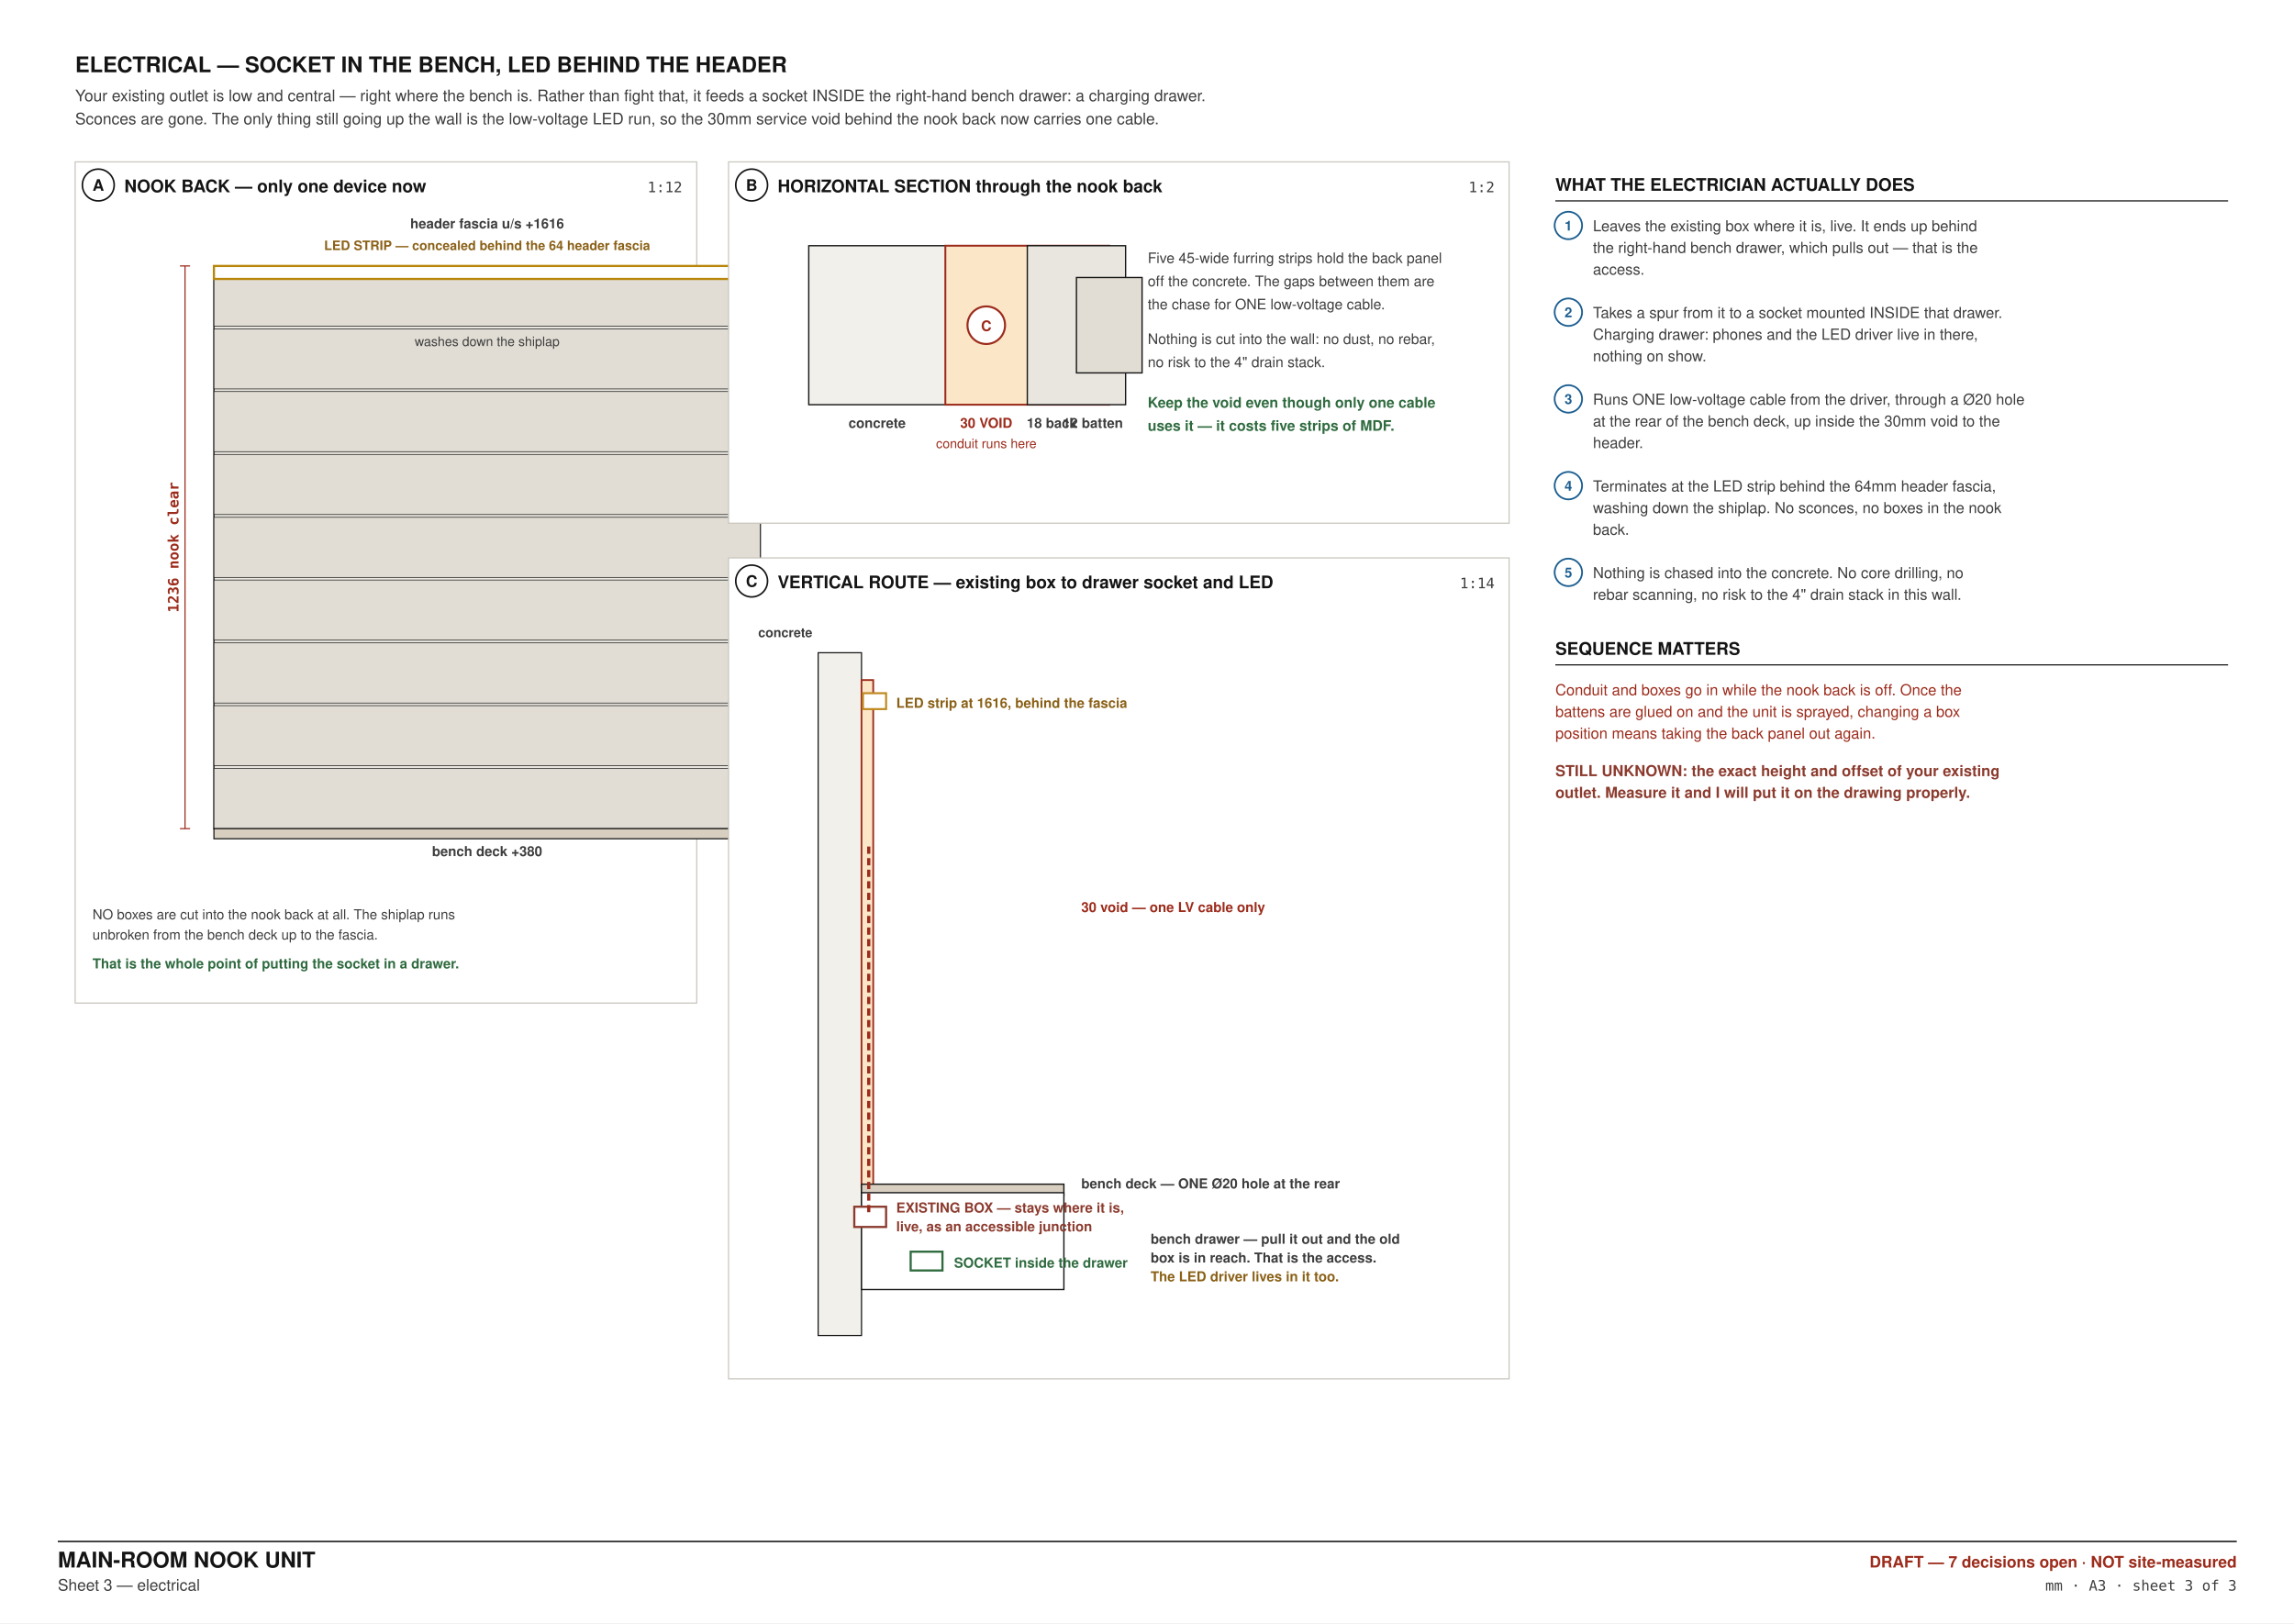
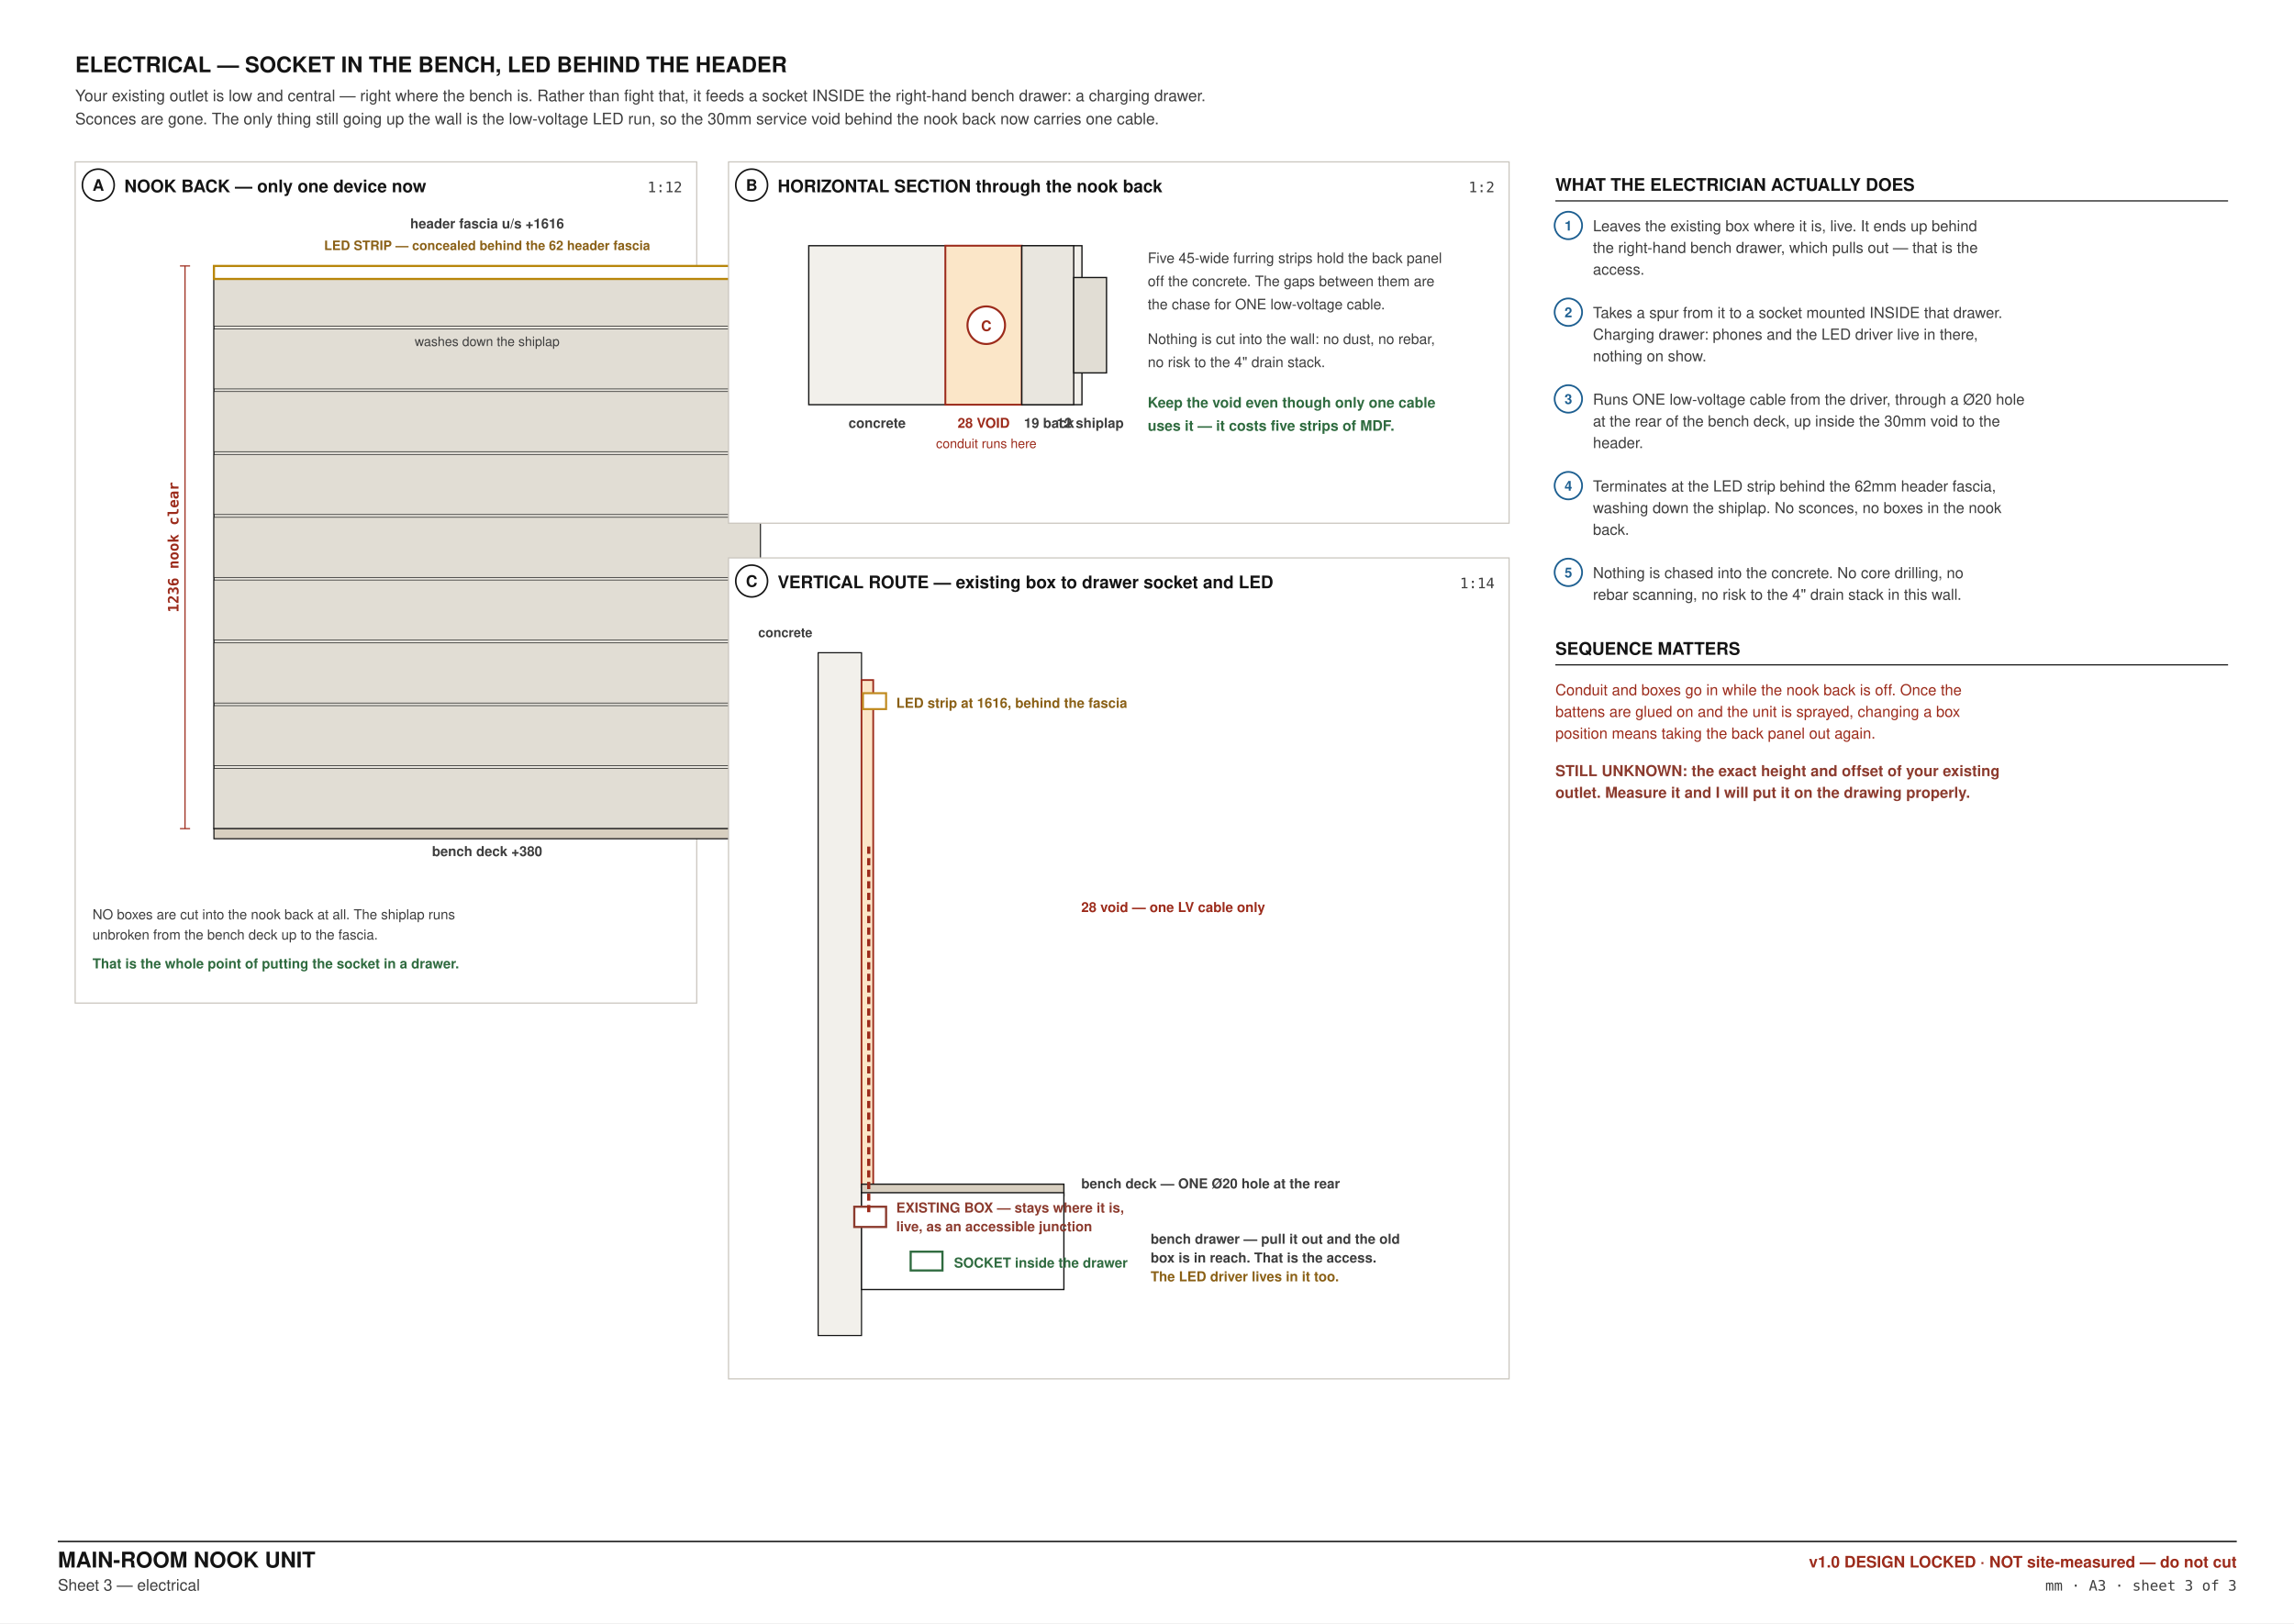
<svg xmlns="http://www.w3.org/2000/svg" width="1587" height="1123" viewBox="0 0 1587 1123">
  <rect width="1587" height="1123" fill="#fff" />
  <text x="52.0" y="50.0" font-size="15" fill="#141414" text-anchor="start" font-weight="700" font-family="Helvetica,Arial,sans-serif">ELECTRICAL — SOCKET IN THE BENCH, LED BEHIND THE HEADER</text>
  <text x="52.0" y="70.0" font-size="11" fill="#3d3d3d" text-anchor="start" font-weight="400" font-family="Helvetica,Arial,sans-serif">Your existing outlet is low and central — right where the bench is. Rather than fight that, it feeds a socket INSIDE the right-hand bench drawer: a charging drawer.</text>
  <text x="52.0" y="86.0" font-size="11" fill="#3d3d3d" text-anchor="start" font-weight="400" font-family="Helvetica,Arial,sans-serif">Sconces are gone. The only thing still going up the wall is the low-voltage LED run, so the 30mm service void behind the nook back now carries one cable.</text>
  <rect x="52.0" y="112.0" width="430.0" height="582.0" fill="#fff" stroke="#c9c5bd" stroke-width="0.8" />
  <circle cx="68.0" cy="128.0" r="11.0" fill="#fff" stroke="#141414" stroke-width="1.1" />
  <text x="68.0" y="132.0" font-size="11" fill="#141414" text-anchor="middle" font-weight="700" font-family="Helvetica,Arial,sans-serif">A</text>
  <text x="86.0" y="133.0" font-size="12" fill="#141414" text-anchor="start" font-weight="700" font-family="Helvetica,Arial,sans-serif">NOOK BACK — only one device now</text>
  <text x="472.0" y="133.0" font-size="10" fill="#3d3d3d" text-anchor="end" font-weight="400" font-family="'DejaVu Sans Mono',Consolas,monospace">1:12</text>
  <rect x="148.0" y="184.0" width="378.0" height="389.3" fill="#e9e6df" stroke="#141414" stroke-width="0.9" />
  <rect x="148.0" y="531.7" width="378.0" height="41.6" fill="#e1ddd4" stroke="#141414" stroke-width="0.45" />
  <rect x="148.0" y="488.2" width="378.0" height="41.6" fill="#e1ddd4" stroke="#141414" stroke-width="0.45" />
  <rect x="148.0" y="444.8" width="378.0" height="41.6" fill="#e1ddd4" stroke="#141414" stroke-width="0.45" />
  <rect x="148.0" y="401.3" width="378.0" height="41.6" fill="#e1ddd4" stroke="#141414" stroke-width="0.45" />
  <rect x="148.0" y="357.9" width="378.0" height="41.6" fill="#e1ddd4" stroke="#141414" stroke-width="0.45" />
  <rect x="148.0" y="314.4" width="378.0" height="41.6" fill="#e1ddd4" stroke="#141414" stroke-width="0.45" />
  <rect x="148.0" y="270.9" width="378.0" height="41.6" fill="#e1ddd4" stroke="#141414" stroke-width="0.45" />
  <rect x="148.0" y="227.5" width="378.0" height="41.6" fill="#e1ddd4" stroke="#141414" stroke-width="0.45" />
  <rect x="148.0" y="184.0" width="378.0" height="41.6" fill="#e1ddd4" stroke="#141414" stroke-width="0.45" />
  <rect x="148.0" y="573.3" width="378.0" height="7.0" fill="#d8cfc0" stroke="#141414" stroke-width="0.8" />
  <text x="337.0" y="592.3" font-size="9.5" fill="#3d3d3d" text-anchor="middle" font-weight="600" font-family="Helvetica,Arial,sans-serif">bench deck  +380</text>
  <text x="337.0" y="158.0" font-size="9.5" fill="#3d3d3d" text-anchor="middle" font-weight="600" font-family="Helvetica,Arial,sans-serif">header fascia u/s  +1616</text>
  <rect x="148.0" y="184.0" width="378.0" height="9.0" fill="#fff" stroke="#b8860b" stroke-width="1.5" />
-   <text x="337.0" y="173.0" font-size="9" fill="#8a6016" text-anchor="middle" font-weight="700" font-family="Helvetica,Arial,sans-serif">LED STRIP — concealed behind the 64 header fascia</text>
+   <text x="337.0" y="173.0" font-size="9" fill="#8a6016" text-anchor="middle" font-weight="700" font-family="Helvetica,Arial,sans-serif">LED STRIP — concealed behind the 62 header fascia</text>
  <text x="337.0" y="239.4" font-size="9" fill="#3d3d3d" text-anchor="middle" font-weight="400" font-family="Helvetica,Arial,sans-serif">washes down the shiplap</text>
  <line x1="128.0" y1="184.0" x2="128.0" y2="573.3" stroke="#9c2b1b" stroke-width="0.8" />
  <line x1="124.5" y1="184.0" x2="131.5" y2="184.0" stroke="#9c2b1b" stroke-width="0.8" />
  <line x1="124.5" y1="573.3" x2="131.5" y2="573.3" stroke="#9c2b1b" stroke-width="0.8" />
  <text x="123.5" y="378.6" font-size="10" fill="#9c2b1b" text-anchor="middle" font-weight="600" font-family="'DejaVu Sans Mono',monospace" transform="rotate(-90 123.5 378.6)">1236 nook clear</text>
  <text x="64.0" y="636.0" font-size="9.5" fill="#3d3d3d" text-anchor="start" font-weight="400" font-family="Helvetica,Arial,sans-serif">NO boxes are cut into the nook back at all. The shiplap runs</text>
  <text x="64.0" y="650.0" font-size="9.5" fill="#3d3d3d" text-anchor="start" font-weight="400" font-family="Helvetica,Arial,sans-serif">unbroken from the bench deck up to the fascia.</text>
  <text x="64.0" y="670.0" font-size="9.5" fill="#2f6b3f" text-anchor="start" font-weight="700" font-family="Helvetica,Arial,sans-serif">That is the whole point of putting the socket in a drawer.</text>
  <rect x="504.0" y="112.0" width="540.0" height="250.0" fill="#fff" stroke="#c9c5bd" stroke-width="0.8" />
  <circle cx="520.0" cy="128.0" r="11.0" fill="#fff" stroke="#141414" stroke-width="1.1" />
  <text x="520.0" y="132.0" font-size="11" fill="#141414" text-anchor="middle" font-weight="700" font-family="Helvetica,Arial,sans-serif">B</text>
  <text x="538.0" y="133.0" font-size="12" fill="#141414" text-anchor="start" font-weight="700" font-family="Helvetica,Arial,sans-serif">HORIZONTAL SECTION through the nook back</text>
  <text x="1034.0" y="133.0" font-size="10" fill="#3d3d3d" text-anchor="end" font-weight="400" font-family="'DejaVu Sans Mono',Consolas,monospace">1:2</text>
  <rect x="559.5" y="170.0" width="189.0" height="110.0" fill="#f2f0eb" stroke="#141414" stroke-width="0.9" />
-   <rect x="654.0" y="170.0" width="113.4" height="110.0" fill="#fbe6c8" stroke="#9c2b1b" stroke-width="1.3" />
-   <rect x="710.7" y="170.0" width="68.0" height="110.0" fill="#e9e6df" stroke="#141414" stroke-width="0.9" />
-   <rect x="744.7" y="192.0" width="45.4" height="66.0" fill="#e1ddd4" stroke="#141414" stroke-width="0.9" />
+   <rect x="654.0" y="170.0" width="52.9" height="110.0" fill="#fbe6c8" stroke="#9c2b1b" stroke-width="1.3" />
+   <rect x="706.9" y="170.0" width="35.9" height="110.0" fill="#e9e6df" stroke="#141414" stroke-width="0.9" />
+   <rect x="742.8" y="192.0" width="22.7" height="66.0" fill="#e1ddd4" stroke="#141414" stroke-width="0.9" />
  <circle cx="682.3" cy="225.0" r="13.0" fill="#fff" stroke="#9c2b1b" stroke-width="1.4" />
  <text x="682.3" y="229.0" font-size="10" fill="#9c2b1b" text-anchor="middle" font-weight="700" font-family="Helvetica,Arial,sans-serif">C</text>
  <text x="606.8" y="296.0" font-size="9.5" fill="#3d3d3d" text-anchor="middle" font-weight="600" font-family="Helvetica,Arial,sans-serif">concrete</text>
-   <text x="682.3" y="296.0" font-size="9.5" fill="#9c2b1b" text-anchor="middle" font-weight="700" font-family="Helvetica,Arial,sans-serif">30 VOID</text>
-   <text x="727.7" y="296.0" font-size="9.5" fill="#3d3d3d" text-anchor="middle" font-weight="600" font-family="Helvetica,Arial,sans-serif">18 back</text>
-   <text x="756.0" y="296.0" font-size="9.5" fill="#3d3d3d" text-anchor="middle" font-weight="600" font-family="Helvetica,Arial,sans-serif">12 batten</text>
+   <text x="680.5" y="296.0" font-size="9.5" fill="#9c2b1b" text-anchor="middle" font-weight="700" font-family="Helvetica,Arial,sans-serif">28 VOID</text>
+   <text x="725.8" y="296.0" font-size="9.5" fill="#3d3d3d" text-anchor="middle" font-weight="600" font-family="Helvetica,Arial,sans-serif">19 back</text>
+   <text x="754.2" y="296.0" font-size="9.5" fill="#3d3d3d" text-anchor="middle" font-weight="600" font-family="Helvetica,Arial,sans-serif">12 shiplap</text>
  <text x="682.3" y="310.0" font-size="9" fill="#9c2b1b" text-anchor="middle" font-weight="400" font-family="Helvetica,Arial,sans-serif">conduit runs here</text>
  <text x="794.0" y="182.0" font-size="10" fill="#3d3d3d" text-anchor="start" font-weight="400" font-family="Helvetica,Arial,sans-serif">Five 45-wide furring strips hold the back panel</text>
  <text x="794.0" y="198.0" font-size="10" fill="#3d3d3d" text-anchor="start" font-weight="400" font-family="Helvetica,Arial,sans-serif">off the concrete. The gaps between them are</text>
  <text x="794.0" y="214.0" font-size="10" fill="#3d3d3d" text-anchor="start" font-weight="400" font-family="Helvetica,Arial,sans-serif">the chase for ONE low-voltage cable.</text>
  <text x="794.0" y="238.0" font-size="10" fill="#3d3d3d" text-anchor="start" font-weight="400" font-family="Helvetica,Arial,sans-serif">Nothing is cut into the wall: no dust, no rebar,</text>
  <text x="794.0" y="254.0" font-size="10" fill="#3d3d3d" text-anchor="start" font-weight="400" font-family="Helvetica,Arial,sans-serif">no risk to the 4" drain stack.</text>
  <text x="794.0" y="282.0" font-size="10" fill="#2f6b3f" text-anchor="start" font-weight="700" font-family="Helvetica,Arial,sans-serif">Keep the void even though only one cable</text>
  <text x="794.0" y="298.0" font-size="10" fill="#2f6b3f" text-anchor="start" font-weight="700" font-family="Helvetica,Arial,sans-serif">uses it — it costs five strips of MDF.</text>
  <rect x="504.0" y="386.0" width="540.0" height="568.0" fill="#fff" stroke="#c9c5bd" stroke-width="0.8" />
  <circle cx="520.0" cy="402.0" r="11.0" fill="#fff" stroke="#141414" stroke-width="1.1" />
  <text x="520.0" y="406.0" font-size="11" fill="#141414" text-anchor="middle" font-weight="700" font-family="Helvetica,Arial,sans-serif">C</text>
  <text x="538.0" y="407.0" font-size="12" fill="#141414" text-anchor="start" font-weight="700" font-family="Helvetica,Arial,sans-serif">VERTICAL ROUTE — existing box to drawer socket and LED</text>
  <text x="1034.0" y="407.0" font-size="10" fill="#3d3d3d" text-anchor="end" font-weight="400" font-family="'DejaVu Sans Mono',Consolas,monospace">1:14</text>
  <rect x="566.0" y="451.6" width="30.0" height="472.4" fill="#f2f0eb" stroke="#141414" stroke-width="0.8" />
  <text x="562.0" y="440.8" font-size="9" fill="#3d3d3d" text-anchor="end" font-weight="600" font-family="Helvetica,Arial,sans-serif">concrete</text>
  <rect x="596.0" y="470.5" width="8.1" height="351.0" fill="#fbe6c8" stroke="#9c2b1b" stroke-width="1.2" />
  <rect x="596.0" y="819.3" width="140.0" height="8.0" fill="#d8cfc0" stroke="#141414" stroke-width="0.9" />
  <rect x="596.0" y="825.2" width="140.0" height="67.0" fill="#fff" stroke="#141414" stroke-width="0.9" />
  <rect x="591.0" y="834.9" width="22.0" height="14.0" fill="#fff" stroke="#8c3b2e" stroke-width="1.5" />
  <line x1="601.0" y1="838.7" x2="601.0" y2="583.8" stroke="#9c2b1b" stroke-width="2.2" stroke-dasharray="5 3" />
  <rect x="597.0" y="479.6" width="16.0" height="11.0" fill="#fff" stroke="#c08a1f" stroke-width="1.4" />
  <text x="620.0" y="489.7" font-size="9.5" fill="#8a6016" text-anchor="start" font-weight="700" font-family="Helvetica,Arial,sans-serif">LED strip at 1616, behind the fascia</text>
  <rect x="630.0" y="866.0" width="22.0" height="13.0" fill="#fff" stroke="#2f6b3f" stroke-width="1.5" />
  <text x="660.0" y="877.0" font-size="9.5" fill="#2f6b3f" text-anchor="start" font-weight="700" font-family="Helvetica,Arial,sans-serif">SOCKET inside the drawer</text>
  <text x="748.0" y="822.2" font-size="9.5" fill="#3d3d3d" text-anchor="start" font-weight="600" font-family="Helvetica,Arial,sans-serif">bench deck — ONE Ø20 hole at the rear</text>
  <text x="796.0" y="860.5" font-size="9.5" fill="#3d3d3d" text-anchor="start" font-weight="600" font-family="Helvetica,Arial,sans-serif">bench drawer — pull it out and the old</text>
  <text x="796.0" y="873.5" font-size="9.5" fill="#3d3d3d" text-anchor="start" font-weight="600" font-family="Helvetica,Arial,sans-serif">box is in reach. That is the access.</text>
  <text x="796.0" y="886.5" font-size="9.5" fill="#8a6016" text-anchor="start" font-weight="700" font-family="Helvetica,Arial,sans-serif">The LED driver lives in it too.</text>
  <text x="620.0" y="838.9" font-size="9.5" fill="#8c3b2e" text-anchor="start" font-weight="700" font-family="Helvetica,Arial,sans-serif">EXISTING BOX — stays where it is,</text>
  <text x="620.0" y="851.9" font-size="9.5" fill="#8c3b2e" text-anchor="start" font-weight="700" font-family="Helvetica,Arial,sans-serif">live, as an accessible junction</text>
-   <text x="748.0" y="631.0" font-size="9.5" fill="#9c2b1b" text-anchor="start" font-weight="700" font-family="Helvetica,Arial,sans-serif">30 void — one LV cable only</text>
+   <text x="748.0" y="631.0" font-size="9.5" fill="#9c2b1b" text-anchor="start" font-weight="700" font-family="Helvetica,Arial,sans-serif">28 void — one LV cable only</text>
  <text x="1076.0" y="132.0" font-size="12" fill="#141414" text-anchor="start" font-weight="700" font-family="Helvetica,Arial,sans-serif">WHAT THE ELECTRICIAN ACTUALLY DOES</text>
  <line x1="1076.0" y1="139.0" x2="1541.4" y2="139.0" stroke="#141414" stroke-width="0.8" />
  <circle cx="1085.0" cy="156.0" r="9.5" fill="#fff" stroke="#1d5f91" stroke-width="1.2" />
  <text x="1085.0" y="159.5" font-size="9.5" fill="#1d5f91" text-anchor="middle" font-weight="700" font-family="Helvetica,Arial,sans-serif">1</text>
  <text x="1102.0" y="160.0" font-size="10.5" fill="#3d3d3d" text-anchor="start" font-weight="400" font-family="Helvetica,Arial,sans-serif">Leaves the existing box where it is, live. It ends up behind</text>
  <text x="1102.0" y="175.0" font-size="10.5" fill="#3d3d3d" text-anchor="start" font-weight="400" font-family="Helvetica,Arial,sans-serif">the right-hand bench drawer, which pulls out — that is the</text>
  <text x="1102.0" y="190.0" font-size="10.5" fill="#3d3d3d" text-anchor="start" font-weight="400" font-family="Helvetica,Arial,sans-serif">access.</text>
  <circle cx="1085.0" cy="216.0" r="9.5" fill="#fff" stroke="#1d5f91" stroke-width="1.2" />
  <text x="1085.0" y="219.5" font-size="9.5" fill="#1d5f91" text-anchor="middle" font-weight="700" font-family="Helvetica,Arial,sans-serif">2</text>
  <text x="1102.0" y="220.0" font-size="10.5" fill="#3d3d3d" text-anchor="start" font-weight="400" font-family="Helvetica,Arial,sans-serif">Takes a spur from it to a socket mounted INSIDE that drawer.</text>
  <text x="1102.0" y="235.0" font-size="10.5" fill="#3d3d3d" text-anchor="start" font-weight="400" font-family="Helvetica,Arial,sans-serif">Charging drawer: phones and the LED driver live in there,</text>
  <text x="1102.0" y="250.0" font-size="10.5" fill="#3d3d3d" text-anchor="start" font-weight="400" font-family="Helvetica,Arial,sans-serif">nothing on show.</text>
  <circle cx="1085.0" cy="276.0" r="9.5" fill="#fff" stroke="#1d5f91" stroke-width="1.2" />
  <text x="1085.0" y="279.5" font-size="9.5" fill="#1d5f91" text-anchor="middle" font-weight="700" font-family="Helvetica,Arial,sans-serif">3</text>
  <text x="1102.0" y="280.0" font-size="10.5" fill="#3d3d3d" text-anchor="start" font-weight="400" font-family="Helvetica,Arial,sans-serif">Runs ONE low-voltage cable from the driver, through a Ø20 hole</text>
  <text x="1102.0" y="295.0" font-size="10.5" fill="#3d3d3d" text-anchor="start" font-weight="400" font-family="Helvetica,Arial,sans-serif">at the rear of the bench deck, up inside the 30mm void to the</text>
  <text x="1102.0" y="310.0" font-size="10.5" fill="#3d3d3d" text-anchor="start" font-weight="400" font-family="Helvetica,Arial,sans-serif">header.</text>
  <circle cx="1085.0" cy="336.0" r="9.5" fill="#fff" stroke="#1d5f91" stroke-width="1.2" />
  <text x="1085.0" y="339.5" font-size="9.5" fill="#1d5f91" text-anchor="middle" font-weight="700" font-family="Helvetica,Arial,sans-serif">4</text>
-   <text x="1102.0" y="340.0" font-size="10.5" fill="#3d3d3d" text-anchor="start" font-weight="400" font-family="Helvetica,Arial,sans-serif">Terminates at the LED strip behind the 64mm header fascia,</text>
+   <text x="1102.0" y="340.0" font-size="10.5" fill="#3d3d3d" text-anchor="start" font-weight="400" font-family="Helvetica,Arial,sans-serif">Terminates at the LED strip behind the 62mm header fascia,</text>
  <text x="1102.0" y="355.0" font-size="10.5" fill="#3d3d3d" text-anchor="start" font-weight="400" font-family="Helvetica,Arial,sans-serif">washing down the shiplap. No sconces, no boxes in the nook</text>
  <text x="1102.0" y="370.0" font-size="10.5" fill="#3d3d3d" text-anchor="start" font-weight="400" font-family="Helvetica,Arial,sans-serif">back.</text>
  <circle cx="1085.0" cy="396.0" r="9.5" fill="#fff" stroke="#1d5f91" stroke-width="1.2" />
  <text x="1085.0" y="399.5" font-size="9.5" fill="#1d5f91" text-anchor="middle" font-weight="700" font-family="Helvetica,Arial,sans-serif">5</text>
  <text x="1102.0" y="400.0" font-size="10.5" fill="#3d3d3d" text-anchor="start" font-weight="400" font-family="Helvetica,Arial,sans-serif">Nothing is chased into the concrete. No core drilling, no</text>
  <text x="1102.0" y="415.0" font-size="10.5" fill="#3d3d3d" text-anchor="start" font-weight="400" font-family="Helvetica,Arial,sans-serif">rebar scanning, no risk to the 4" drain stack in this wall.</text>
  <text x="1076.0" y="453.0" font-size="12" fill="#141414" text-anchor="start" font-weight="700" font-family="Helvetica,Arial,sans-serif">SEQUENCE MATTERS</text>
  <line x1="1076.0" y1="460.0" x2="1541.4" y2="460.0" stroke="#141414" stroke-width="0.8" />
  <text x="1076.0" y="481.0" font-size="10.5" fill="#9c2b1b" text-anchor="start" font-weight="400" font-family="Helvetica,Arial,sans-serif">Conduit and boxes go in while the nook back is off. Once the</text>
  <text x="1076.0" y="496.0" font-size="10.5" fill="#9c2b1b" text-anchor="start" font-weight="400" font-family="Helvetica,Arial,sans-serif">battens are glued on and the unit is sprayed, changing a box</text>
  <text x="1076.0" y="511.0" font-size="10.5" fill="#9c2b1b" text-anchor="start" font-weight="400" font-family="Helvetica,Arial,sans-serif">position means taking the back panel out again.</text>
  <text x="1076.0" y="537.0" font-size="10.5" fill="#8c3b2e" text-anchor="start" font-weight="700" font-family="Helvetica,Arial,sans-serif">STILL UNKNOWN: the exact height and offset of your existing</text>
  <text x="1076.0" y="552.0" font-size="10.5" fill="#8c3b2e" text-anchor="start" font-weight="700" font-family="Helvetica,Arial,sans-serif">outlet. Measure it and I will put it on the drawing properly.</text>
  <line x1="40.0" y1="1066.5" x2="1547.4" y2="1066.5" stroke="#141414" stroke-width="1.0" />
  <text x="40.0" y="1084.5" font-size="15" fill="#141414" text-anchor="start" font-weight="700" font-family="Helvetica,Arial,sans-serif">MAIN-ROOM NOOK UNIT</text>
  <text x="40.0" y="1100.5" font-size="11" fill="#3d3d3d" text-anchor="start" font-weight="400" font-family="Helvetica,Arial,sans-serif">Sheet 3 — electrical</text>
-   <text x="1547.4" y="1084.5" font-size="11" fill="#9c2b1b" text-anchor="end" font-weight="700" font-family="Helvetica,Arial,sans-serif">DRAFT — 7 decisions open · NOT site-measured</text>
+   <text x="1547.4" y="1084.5" font-size="11" fill="#9c2b1b" text-anchor="end" font-weight="700" font-family="Helvetica,Arial,sans-serif">v1.0 DESIGN LOCKED · NOT site-measured — do not cut</text>
  <text x="1547.4" y="1100.5" font-size="10" fill="#3d3d3d" text-anchor="end" font-weight="400" font-family="'DejaVu Sans Mono',Consolas,monospace">mm · A3 · sheet 3 of 3</text>
</svg>
